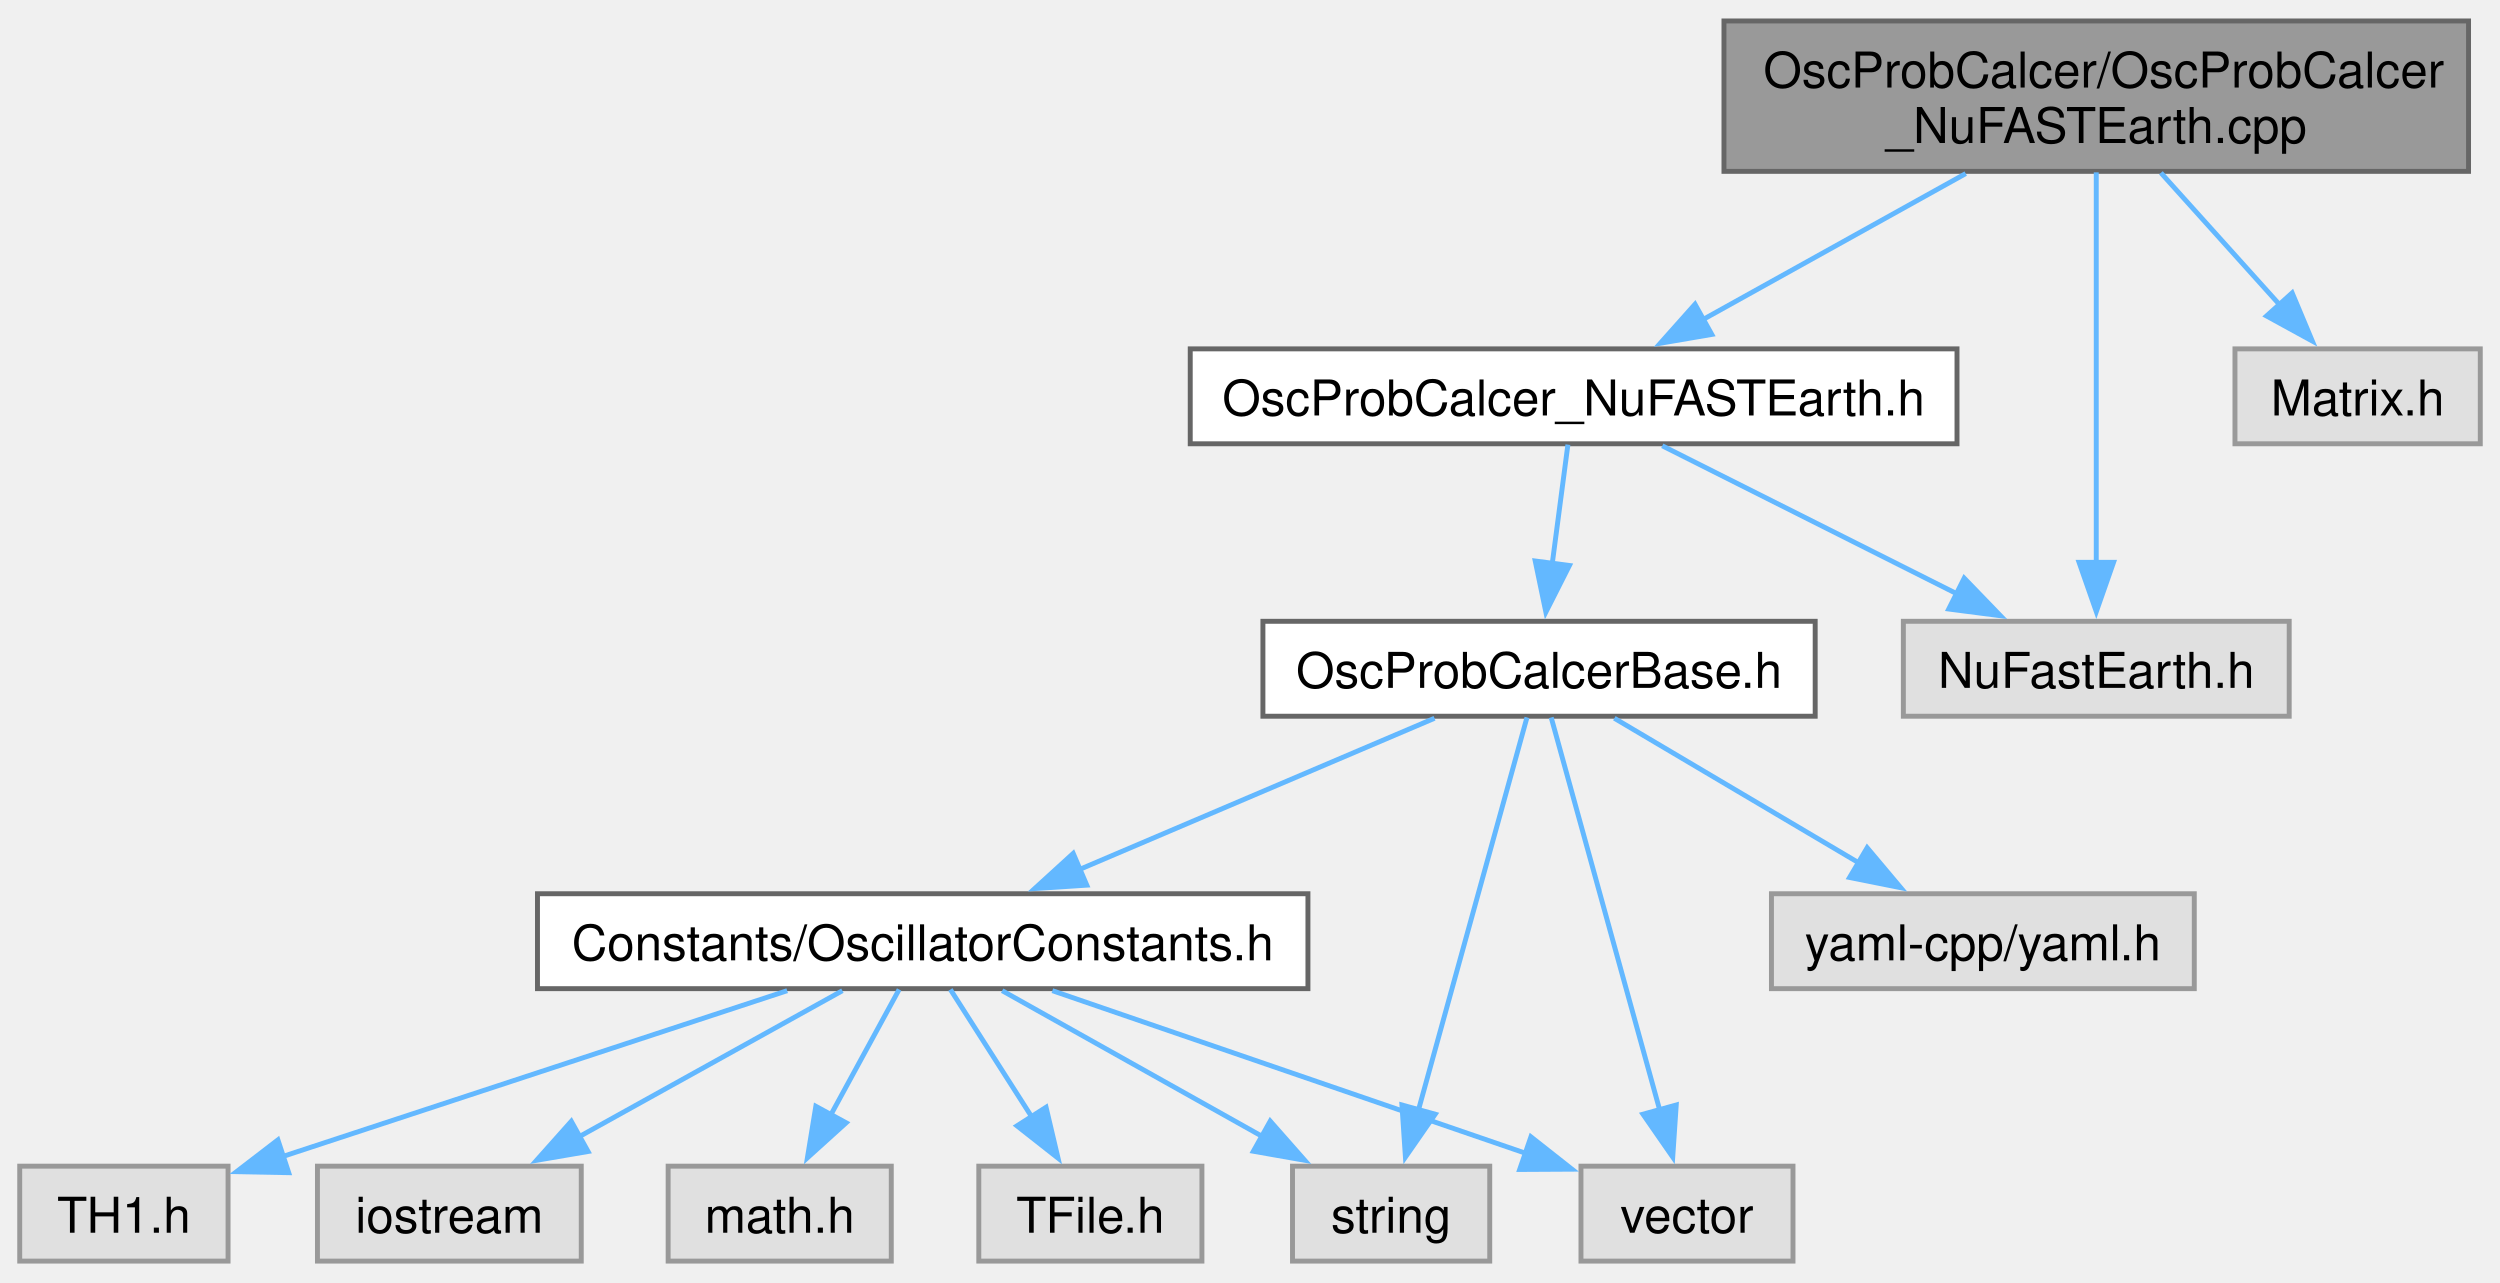
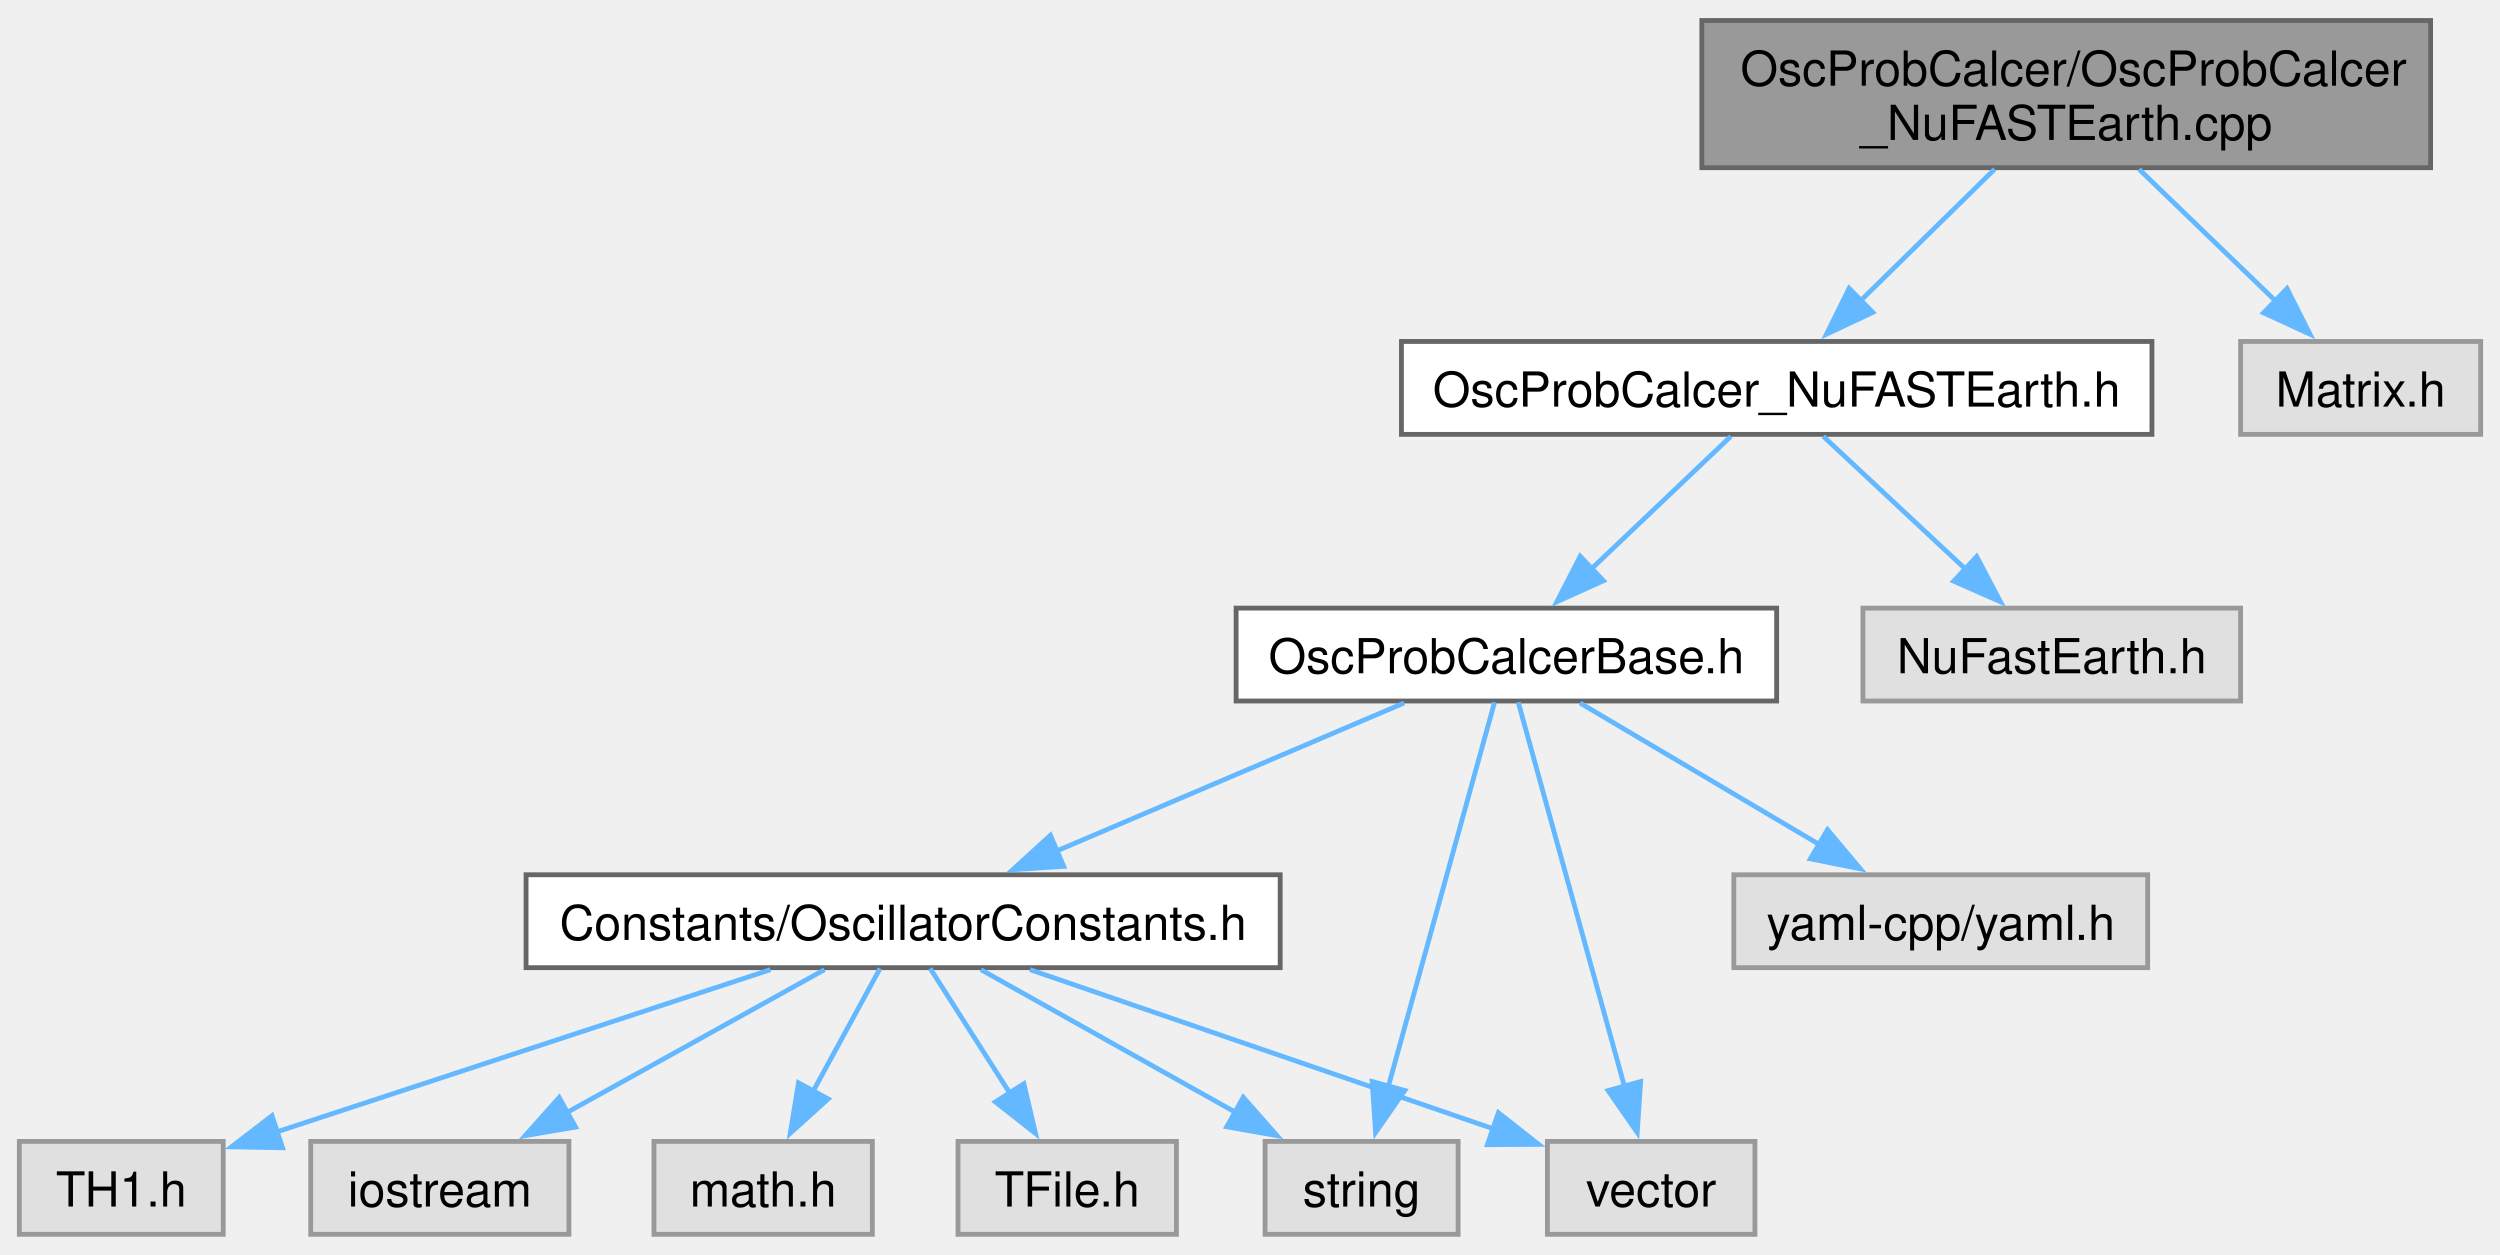
- <svg xmlns="http://www.w3.org/2000/svg" xmlns:xlink="http://www.w3.org/1999/xlink" width="507pt" height="260pt" viewBox="0.00 0.00 507.00 259.50">
+ <svg xmlns="http://www.w3.org/2000/svg" xmlns:xlink="http://www.w3.org/1999/xlink" width="518pt" height="260pt" viewBox="0.00 0.00 518.00 259.50">
  <g id="graph0" class="graph" transform="scale(1 1) rotate(0) translate(4 255.5)">
    <g id="Node000001" class="node">
      <g id="a_Node000001">
        <a xlink:title=" ">
-           <polygon fill="#999999" stroke="#666666" points="496.62,-251.5 345.62,-251.5 345.62,-221 496.62,-221 496.62,-251.5" />
-           <text text-anchor="start" x="353.62" y="-238" font-family="Helvetica,sans-Serif" font-size="10.00">OscProbCalcer/OscProbCalcer</text>
-           <text text-anchor="middle" x="421.12" y="-226.75" font-family="Helvetica,sans-Serif" font-size="10.00">_NuFASTEarth.cpp</text>
+           <polygon fill="#999999" stroke="#666666" points="499.62,-251.5 348.62,-251.5 348.62,-221 499.62,-221 499.62,-251.5" />
+           <text text-anchor="start" x="356.62" y="-238" font-family="Helvetica,sans-Serif" font-size="10.00">OscProbCalcer/OscProbCalcer</text>
+           <text text-anchor="middle" x="424.12" y="-226.75" font-family="Helvetica,sans-Serif" font-size="10.00">_NuFASTEarth.cpp</text>
        </a>
      </g>
    </g>
    <g id="Node000002" class="node">
      <g id="a_Node000002">
        <a xlink:href="OscProbCalcer__NuFASTEarth_8h.html" target="_top" xlink:title=" ">
-           <polygon fill="white" stroke="#666666" points="392.88,-185 237.38,-185 237.38,-165.75 392.88,-165.75 392.88,-185" />
-           <text text-anchor="middle" x="315.12" y="-171.5" font-family="Helvetica,sans-Serif" font-size="10.00">OscProbCalcer_NuFASTEarth.h</text>
+           <polygon fill="white" stroke="#666666" points="441.88,-185 286.38,-185 286.38,-165.75 441.88,-165.75 441.88,-185" />
+           <text text-anchor="middle" x="364.12" y="-171.5" font-family="Helvetica,sans-Serif" font-size="10.00">OscProbCalcer_NuFASTEarth.h</text>
        </a>
      </g>
    </g>
    <g id="edge1_Node000001_Node000002" class="edge">
      <g id="a_edge1_Node000001_Node000002">
        <a xlink:title=" ">
-           <path fill="none" stroke="#63b8ff" d="M394.65,-220.55C378.35,-211.49 357.55,-199.94 341.3,-190.91" />
-           <polygon fill="#63b8ff" stroke="#63b8ff" points="343.15,-187.93 332.7,-186.14 339.75,-194.05 343.15,-187.93" />
-         </a>
-       </g>
-     </g>
-     <g id="Node000012" class="node">
-       <g id="a_Node000012">
-         <a xlink:title=" ">
-           <polygon fill="#e0e0e0" stroke="#999999" points="460.25,-129.75 382,-129.75 382,-110.5 460.25,-110.5 460.25,-129.75" />
-           <text text-anchor="middle" x="421.12" y="-116.25" font-family="Helvetica,sans-Serif" font-size="10.00">NuFastEarth.h</text>
-         </a>
-       </g>
-     </g>
-     <g id="edge14_Node000001_Node000012" class="edge">
-       <g id="a_edge14_Node000001_Node000012">
-         <a xlink:title=" ">
-           <path fill="none" stroke="#63b8ff" d="M421.12,-220.8C421.12,-200.75 421.12,-164.4 421.12,-141.57" />
-           <polygon fill="#63b8ff" stroke="#63b8ff" points="424.63,-141.71 421.13,-131.71 417.63,-141.71 424.63,-141.71" />
+           <path fill="none" stroke="#63b8ff" d="M409.29,-220.7C400.86,-212.42 390.26,-202.02 381.44,-193.37" />
+           <polygon fill="#63b8ff" stroke="#63b8ff" points="384.04,-191.02 374.45,-186.51 379.14,-196.01 384.04,-191.02" />
        </a>
      </g>
    </g>
    <g id="Node000013" class="node">
      <g id="a_Node000013">
        <a xlink:title=" ">
-           <polygon fill="#e0e0e0" stroke="#999999" points="499,-185 449.25,-185 449.25,-165.75 499,-165.75 499,-185" />
-           <text text-anchor="middle" x="474.12" y="-171.5" font-family="Helvetica,sans-Serif" font-size="10.00">Matrix.h</text>
-         </a>
-       </g>
-     </g>
-     <g id="edge15_Node000001_Node000013" class="edge">
-       <g id="a_edge15_Node000001_Node000013">
-         <a xlink:title=" ">
-           <path fill="none" stroke="#63b8ff" d="M434.23,-220.7C441.52,-212.59 450.65,-202.45 458.34,-193.91" />
-           <polygon fill="#63b8ff" stroke="#63b8ff" points="460.85,-196.35 464.94,-186.58 455.65,-191.67 460.85,-196.35" />
+           <polygon fill="#e0e0e0" stroke="#999999" points="510,-185 460.25,-185 460.25,-165.75 510,-165.75 510,-185" />
+           <text text-anchor="middle" x="485.12" y="-171.5" font-family="Helvetica,sans-Serif" font-size="10.00">Matrix.h</text>
+         </a>
+       </g>
+     </g>
+     <g id="edge14_Node000001_Node000013" class="edge">
+       <g id="a_edge14_Node000001_Node000013">
+         <a xlink:title=" ">
+           <path fill="none" stroke="#63b8ff" d="M439.2,-220.7C447.78,-212.42 458.56,-202.02 467.52,-193.37" />
+           <polygon fill="#63b8ff" stroke="#63b8ff" points="469.87,-195.97 474.63,-186.5 465.01,-190.93 469.87,-195.97" />
        </a>
      </g>
    </g>
    <g id="Node000003" class="node">
      <g id="a_Node000003">
        <a xlink:href="OscProbCalcerBase_8h.html" target="_top" xlink:title=" ">
          <polygon fill="white" stroke="#666666" points="364.12,-129.75 252.12,-129.75 252.12,-110.5 364.12,-110.5 364.12,-129.75" />
          <text text-anchor="middle" x="308.12" y="-116.25" font-family="Helvetica,sans-Serif" font-size="10.00">OscProbCalcerBase.h</text>
        </a>
      </g>
    </g>
    <g id="edge2_Node000002_Node000003" class="edge">
      <g id="a_edge2_Node000002_Node000003">
        <a xlink:title=" ">
-           <path fill="none" stroke="#63b8ff" d="M313.97,-165.58C313.1,-158.99 311.88,-149.71 310.78,-141.32" />
-           <polygon fill="#63b8ff" stroke="#63b8ff" points="314.28,-141.07 309.5,-131.61 307.34,-141.98 314.28,-141.07" />
+           <path fill="none" stroke="#63b8ff" d="M354.63,-165.34C346.69,-157.8 335.18,-146.85 325.59,-137.73" />
+           <polygon fill="#63b8ff" stroke="#63b8ff" points="328.24,-135.42 318.58,-131.07 323.42,-140.49 328.24,-135.42" />
+         </a>
+       </g>
+     </g>
+     <g id="Node000012" class="node">
+       <g id="a_Node000012">
+         <a xlink:title=" ">
+           <polygon fill="#e0e0e0" stroke="#999999" points="460.25,-129.75 382,-129.75 382,-110.5 460.25,-110.5 460.25,-129.75" />
+           <text text-anchor="middle" x="421.12" y="-116.25" font-family="Helvetica,sans-Serif" font-size="10.00">NuFastEarth.h</text>
        </a>
      </g>
    </g>
    <g id="edge13_Node000002_Node000012" class="edge">
      <g id="a_edge13_Node000002_Node000012">
        <a xlink:title=" ">
-           <path fill="none" stroke="#63b8ff" d="M333.11,-165.34C349.48,-157.12 373.91,-144.84 392.89,-135.31" />
-           <polygon fill="#63b8ff" stroke="#63b8ff" points="394.34,-138.5 401.7,-130.88 391.2,-132.24 394.34,-138.5" />
+           <path fill="none" stroke="#63b8ff" d="M373.79,-165.34C381.87,-157.8 393.59,-146.85 403.35,-137.73" />
+           <polygon fill="#63b8ff" stroke="#63b8ff" points="405.57,-140.44 410.49,-131.06 400.8,-135.33 405.57,-140.44" />
        </a>
      </g>
    </g>
    <g id="Node000004" class="node">
      <g id="a_Node000004">
        <a xlink:href="OscillatorConstants_8h.html" target="_top" xlink:title=" ">
          <polygon fill="white" stroke="#666666" points="261.25,-74.5 105,-74.5 105,-55.25 261.25,-55.25 261.25,-74.5" />
          <text text-anchor="middle" x="183.12" y="-61" font-family="Helvetica,sans-Serif" font-size="10.00">Constants/OscillatorConstants.h</text>
        </a>
      </g>
    </g>
    <g id="edge3_Node000003_Node000004" class="edge">
      <g id="a_edge3_Node000003_Node000004">
        <a xlink:title=" ">
          <path fill="none" stroke="#63b8ff" d="M286.92,-110.09C267.17,-101.68 237.45,-89.02 214.87,-79.4" />
          <polygon fill="#63b8ff" stroke="#63b8ff" points="216.4,-76.24 205.83,-75.55 213.65,-82.68 216.4,-76.24" />
        </a>
      </g>
    </g>
    <g id="Node000008" class="node">
      <g id="a_Node000008">
        <a xlink:title=" ">
          <polygon fill="#e0e0e0" stroke="#999999" points="298.12,-19.25 258.12,-19.25 258.12,0 298.12,0 298.12,-19.25" />
          <text text-anchor="middle" x="278.12" y="-5.75" font-family="Helvetica,sans-Serif" font-size="10.00">string</text>
        </a>
      </g>
    </g>
    <g id="edge11_Node000003_Node000008" class="edge">
      <g id="a_edge11_Node000003_Node000008">
        <a xlink:title=" ">
          <path fill="none" stroke="#63b8ff" d="M305.67,-110.25C300.88,-92.92 290.18,-54.23 283.62,-30.49" />
          <polygon fill="#63b8ff" stroke="#63b8ff" points="287.06,-29.79 281.02,-21.09 280.31,-31.66 287.06,-29.79" />
        </a>
      </g>
    </g>
    <g id="Node000010" class="node">
      <g id="a_Node000010">
        <a xlink:title=" ">
          <polygon fill="#e0e0e0" stroke="#999999" points="359.62,-19.25 316.62,-19.25 316.62,0 359.62,0 359.62,-19.25" />
          <text text-anchor="middle" x="338.12" y="-5.75" font-family="Helvetica,sans-Serif" font-size="10.00">vector</text>
        </a>
      </g>
    </g>
    <g id="edge10_Node000003_Node000010" class="edge">
      <g id="a_edge10_Node000003_Node000010">
        <a xlink:title=" ">
          <path fill="none" stroke="#63b8ff" d="M310.58,-110.25C315.37,-92.92 326.07,-54.23 332.63,-30.49" />
          <polygon fill="#63b8ff" stroke="#63b8ff" points="335.94,-31.66 335.23,-21.09 329.19,-29.79 335.94,-31.66" />
        </a>
      </g>
    </g>
    <g id="Node000011" class="node">
      <g id="a_Node000011">
        <a xlink:title=" ">
          <polygon fill="#e0e0e0" stroke="#999999" points="441,-74.5 355.25,-74.5 355.25,-55.25 441,-55.25 441,-74.5" />
          <text text-anchor="middle" x="398.12" y="-61" font-family="Helvetica,sans-Serif" font-size="10.00">yaml-cpp/yaml.h</text>
        </a>
      </g>
    </g>
    <g id="edge12_Node000003_Node000011" class="edge">
      <g id="a_edge12_Node000003_Node000011">
        <a xlink:title=" ">
          <path fill="none" stroke="#63b8ff" d="M323.39,-110.09C336.97,-102.06 357.08,-90.16 373.02,-80.73" />
          <polygon fill="#63b8ff" stroke="#63b8ff" points="374.66,-83.83 381.48,-75.72 371.09,-77.8 374.66,-83.83" />
        </a>
      </g>
    </g>
    <g id="Node000005" class="node">
      <g id="a_Node000005">
        <a xlink:title=" ">
          <polygon fill="#e0e0e0" stroke="#999999" points="176.75,-19.25 131.5,-19.25 131.5,0 176.75,0 176.75,-19.25" />
          <text text-anchor="middle" x="154.12" y="-5.75" font-family="Helvetica,sans-Serif" font-size="10.00">math.h</text>
        </a>
      </g>
    </g>
    <g id="edge4_Node000004_Node000005" class="edge">
      <g id="a_edge4_Node000004_Node000005">
        <a xlink:title=" ">
          <path fill="none" stroke="#63b8ff" d="M178.34,-55.08C174.58,-48.19 169.22,-38.34 164.49,-29.66" />
          <polygon fill="#63b8ff" stroke="#63b8ff" points="167.6,-28.05 159.74,-20.94 161.45,-31.39 167.6,-28.05" />
        </a>
      </g>
    </g>
    <g id="Node000006" class="node">
      <g id="a_Node000006">
        <a xlink:title=" ">
          <polygon fill="#e0e0e0" stroke="#999999" points="239.75,-19.25 194.5,-19.25 194.5,0 239.75,0 239.75,-19.25" />
          <text text-anchor="middle" x="217.12" y="-5.75" font-family="Helvetica,sans-Serif" font-size="10.00">TFile.h</text>
        </a>
      </g>
    </g>
    <g id="edge5_Node000004_Node000006" class="edge">
      <g id="a_edge5_Node000004_Node000006">
        <a xlink:title=" ">
          <path fill="none" stroke="#63b8ff" d="M188.74,-55.08C193.24,-48.03 199.71,-37.9 205.34,-29.08" />
          <polygon fill="#63b8ff" stroke="#63b8ff" points="208.14,-31.2 210.57,-20.88 202.24,-27.43 208.14,-31.2" />
        </a>
      </g>
    </g>
    <g id="Node000007" class="node">
      <g id="a_Node000007">
        <a xlink:title=" ">
          <polygon fill="#e0e0e0" stroke="#999999" points="42.25,-19.25 0,-19.25 0,0 42.25,0 42.25,-19.25" />
          <text text-anchor="middle" x="21.12" y="-5.75" font-family="Helvetica,sans-Serif" font-size="10.00">TH1.h</text>
        </a>
      </g>
    </g>
    <g id="edge6_Node000004_Node000007" class="edge">
      <g id="a_edge6_Node000004_Node000007">
        <a xlink:title=" ">
          <path fill="none" stroke="#63b8ff" d="M155.64,-54.84C127.31,-45.53 83.15,-31.01 53.23,-21.18" />
          <polygon fill="#63b8ff" stroke="#63b8ff" points="54.55,-17.93 43.96,-18.13 52.36,-24.58 54.55,-17.93" />
        </a>
      </g>
    </g>
    <g id="edge7_Node000004_Node000008" class="edge">
      <g id="a_edge7_Node000004_Node000008">
        <a xlink:title=" ">
          <path fill="none" stroke="#63b8ff" d="M199.24,-54.84C213.71,-46.73 235.2,-34.68 252.11,-25.21" />
          <polygon fill="#63b8ff" stroke="#63b8ff" points="253.6,-28.39 260.61,-20.44 250.18,-22.28 253.6,-28.39" />
        </a>
      </g>
    </g>
    <g id="Node000009" class="node">
      <g id="a_Node000009">
        <a xlink:title=" ">
          <polygon fill="#e0e0e0" stroke="#999999" points="113.88,-19.25 60.38,-19.25 60.38,0 113.88,0 113.88,-19.25" />
          <text text-anchor="middle" x="87.12" y="-5.75" font-family="Helvetica,sans-Serif" font-size="10.00">iostream</text>
        </a>
      </g>
    </g>
    <g id="edge8_Node000004_Node000009" class="edge">
      <g id="a_edge8_Node000004_Node000009">
        <a xlink:title=" ">
          <path fill="none" stroke="#63b8ff" d="M166.84,-54.84C152.22,-46.73 130.5,-34.68 113.42,-25.21" />
          <polygon fill="#63b8ff" stroke="#63b8ff" points="115.26,-22.23 104.81,-20.44 111.86,-28.35 115.26,-22.23" />
        </a>
      </g>
    </g>
    <g id="edge9_Node000004_Node000010" class="edge">
      <g id="a_edge9_Node000004_Node000010">
        <a xlink:title=" ">
          <path fill="none" stroke="#63b8ff" d="M209.42,-54.84C235.95,-45.73 276.98,-31.63 305.56,-21.81" />
          <polygon fill="#63b8ff" stroke="#63b8ff" points="306.47,-25.2 314.79,-18.64 304.19,-18.58 306.47,-25.2" />
        </a>
      </g>
    </g>
  </g>
</svg>
